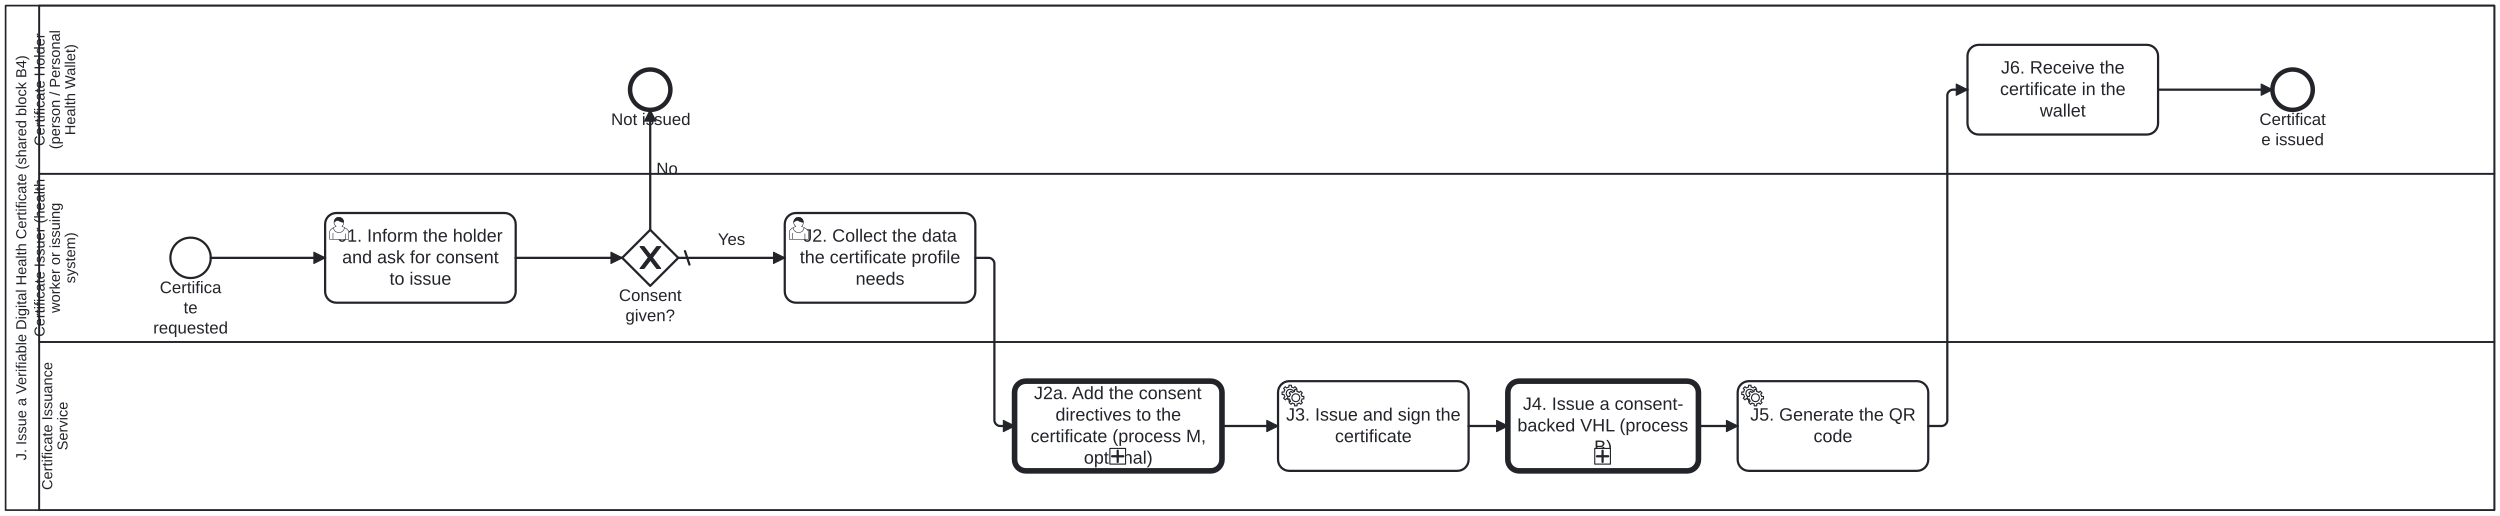
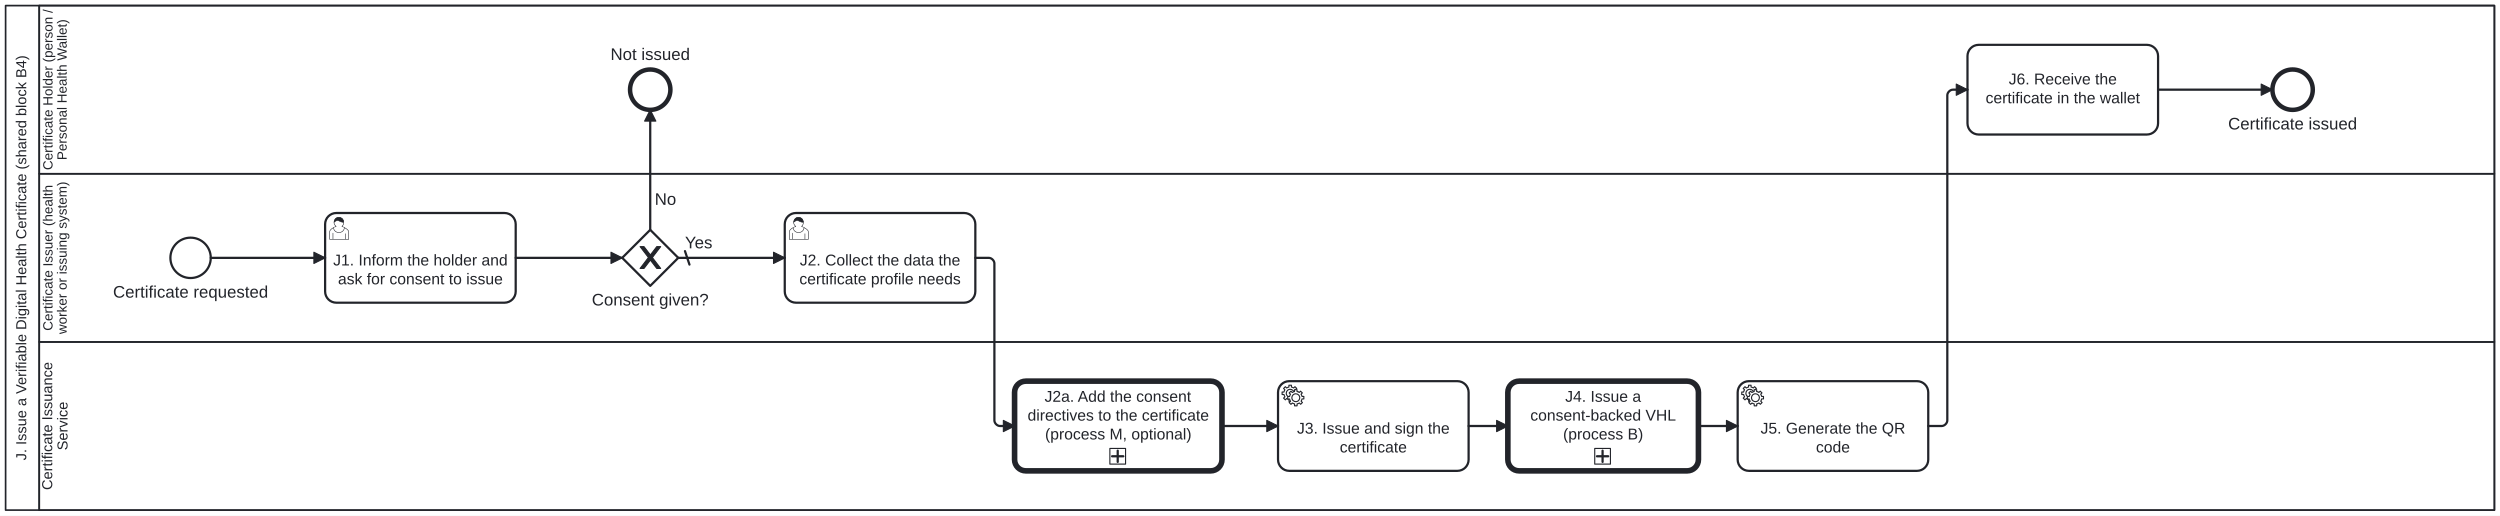
<svg xmlns="http://www.w3.org/2000/svg" width="100%" style="max-width:100%;height:auto" viewBox="115 55 2230 460" version="1.1">
  <rect x="115" y="55" width="2230" height="460" fill="#ffffff" />
  <g class="djs-group">
    <g class="djs-element djs-shape" data-element-id="PHW.J.Participant" style="display: block;" transform="matrix(1 0 0 1 120 60)">
      <g class="djs-visual">
        <rect x="0" y="0" width="2220" height="450" rx="0" ry="0" style="stroke-linecap: round; stroke-linejoin: round; stroke: rgb(34, 36, 42); stroke-width: 1.5px; fill: white; fill-opacity: 0.95;" />
        <path style="fill: none; stroke-linecap: round; stroke-linejoin: round; stroke: rgb(34, 36, 42); stroke-width: 1.5px;" d="M30,0L30,450" />
        <text lineHeight="1.05" class="djs-label" transform="matrix(-1.83697e-16 -1 1 -1.83697e-16 0 450)" style="font-family: Arial, sans-serif; font-size: 13px; font-weight: normal; fill: rgb(34, 36, 42);">
          <tspan x="44.362" y="18.413">J. Issue a Verifiable Digital Health Certificate (shared block B4)</tspan>
        </text>
      </g>
      <rect class="djs-hit djs-hit-all" x="0" y="0" width="2220" height="450" style="fill: none; stroke-opacity: 0; stroke: white; stroke-width: 15px;" />
    </g>
    <g class="djs-children">
      <g class="djs-group">
        <g class="djs-element djs-shape" data-element-id="PHW.Lane.IssuanceService" style="display: block;" transform="matrix(1 0 0 1 150 360)">
          <g class="djs-visual">
            <rect x="0" y="0" width="2190" height="150" rx="0" ry="0" style="stroke-linecap: round; stroke-linejoin: round; stroke: rgb(34, 36, 42); stroke-width: 1.5px; fill: white; fill-opacity: 0.25;" />
            <text lineHeight="1.05" class="djs-label" transform="matrix(-1.83697e-16 -1 1 -1.83697e-16 0 150)" style="font-family: Arial, sans-serif; font-size: 13px; font-weight: normal; fill: rgb(34, 36, 42);">
-               <tspan x="17.919" y="11.588">Certificate Issuance </tspan>
+               <tspan x="17.919" y="11.588">Certificate Issuance</tspan>
              <tspan x="53.326" y="25.238">Service</tspan>
            </text>
          </g>
          <rect class="djs-hit djs-hit-all" x="0" y="0" width="2190" height="150" style="fill: none; stroke-opacity: 0; stroke: white; stroke-width: 15px;" />
        </g>
      </g>
      <g class="djs-group">
        <g class="djs-element djs-shape" data-element-id="PHW.Lane.Issuer" style="display: block;" transform="matrix(1 0 0 1 150 210)">
          <g class="djs-visual">
            <rect x="0" y="0" width="2190" height="150" rx="0" ry="0" style="stroke-linecap: round; stroke-linejoin: round; stroke: rgb(34, 36, 42); stroke-width: 1.5px; fill: white; fill-opacity: 0.25;" />
-             <text lineHeight="1.05" class="djs-label" transform="matrix(-1.83697e-16 -1 1 -1.83697e-16 0 150)" style="font-family: Arial, sans-serif; font-size: 13px; font-weight: normal; fill: rgb(34, 36, 42);">
-               <tspan x="4.554" y="4.762">Certificate Issuer (health</tspan>
-               <tspan x="25.872" y="18.413">worker or issuing </tspan>
-               <tspan x="52.25" y="32.062">system)</tspan>
+             <text lineHeight="1.05" class="djs-label" transform="matrix(-1.83697e-16 -1 1 -1.83697e-16 0 150)" style="font-family: Arial, sans-serif; font-size: 12px; font-weight: normal; fill: rgb(34, 36, 42);">
+               <tspan x="9.973" y="11.85">Certificate Issuer (health</tspan>
+               <tspan x="6.984" y="24.45">worker or issuing system)</tspan>
            </text>
          </g>
          <rect class="djs-hit djs-hit-all" x="0" y="0" width="2190" height="150" style="fill: none; stroke-opacity: 0; stroke: white; stroke-width: 15px;" />
        </g>
      </g>
      <g class="djs-group">
        <g class="djs-element djs-shape" data-element-id="PHW.Lane.Holder" style="display: block;" transform="matrix(1 0 0 1 150 60)">
          <g class="djs-visual">
            <rect x="0" y="0" width="2190" height="150" rx="0" ry="0" style="stroke-linecap: round; stroke-linejoin: round; stroke: rgb(34, 36, 42); stroke-width: 1.5px; fill: white; fill-opacity: 0.25;" />
-             <text lineHeight="1.05" class="djs-label" transform="matrix(-1.83697e-16 -1 1 -1.83697e-16 0 150)" style="font-family: Arial, sans-serif; font-size: 13px; font-weight: normal; fill: rgb(34, 36, 42);">
-               <tspan x="24.787" y="4.762">Certificate Holder </tspan>
-               <tspan x="21.889" y="18.413">(person / Personal </tspan>
-               <tspan x="34.423" y="32.062">Health Wallet)</tspan>
+             <text lineHeight="1.05" class="djs-label" transform="matrix(-1.83697e-16 -1 1 -1.83697e-16 0 150)" style="font-family: Arial, sans-serif; font-size: 12px; font-weight: normal; fill: rgb(34, 36, 42);">
+               <tspan x="3.305" y="11.85">Certificate Holder (person /</tspan>
+               <tspan x="12.196" y="24.45">Personal Health Wallet)</tspan>
            </text>
          </g>
          <rect class="djs-hit djs-hit-all" x="0" y="0" width="2190" height="150" style="fill: none; stroke-opacity: 0; stroke: white; stroke-width: 15px;" />
        </g>
      </g>
      <g class="djs-group">
        <g class="djs-element djs-shape" data-element-id="PHW.J.Start" style="display: block;" transform="matrix(1 0 0 1 267 267)">
          <g class="djs-visual">
            <circle cx="18" cy="18" r="18" style="stroke-linecap: round; stroke-linejoin: round; stroke: rgb(34, 36, 42); stroke-width: 2px; fill: white; fill-opacity: 0.95;" />
          </g>
          <rect class="djs-hit djs-hit-all" x="0" y="0" width="36" height="36" style="fill: none; stroke-opacity: 0; stroke: white; stroke-width: 15px;" />
        </g>
      </g>
      <g class="djs-group">
-         <g class="djs-element djs-shape" data-element-id="PHW.J.Start_label" style="display: block;" transform="matrix(1 0 0 1 251 303)">
-           <g class="djs-visual">
-             <text lineHeight="1.2" class="djs-label" style="font-family: Arial, sans-serif; font-size: 15px; font-weight: normal; fill: rgb(34, 36, 42);">
-               <tspan x="6.494" y="13.5">Certifica</tspan>
-               <tspan x="27.745" y="31.5">te </tspan>
-               <tspan x="0.642" y="49.5">requested</tspan>
-             </text>
-           </g>
-           <rect class="djs-hit djs-hit-all" x="0" y="0" width="68" height="36" style="fill: none; stroke-opacity: 0; stroke: white; stroke-width: 15px;" />
+         <g class="djs-element djs-shape" data-element-id="PHW.J.Start_label" style="display: block;" transform="matrix(1 0 0 1 195.7969 307)">
+           <g class="djs-visual">
+             <text lineHeight="1.2" class="djs-label" style="font-family: Arial, sans-serif; font-size: 15px; font-weight: normal; fill: rgb(34, 36, 42);">
+               <tspan x="20" y="13.5">Certificate requested</tspan>
+             </text>
+           </g>
+           <rect class="djs-hit djs-hit-all" x="0" y="0" width="178.406" height="18" style="fill: none; stroke-opacity: 0; stroke: white; stroke-width: 15px;" />
        </g>
      </g>
      <g class="djs-group">
        <g class="djs-element djs-shape" data-element-id="PHW.J.1" style="display: block;" transform="matrix(1 0 0 1 405 245)">
          <g class="djs-visual">
            <rect x="0" y="0" width="170" height="80" rx="10" ry="10" style="stroke-linecap: round; stroke-linejoin: round; stroke: rgb(34, 36, 42); stroke-width: 2px; fill: white; fill-opacity: 0.95;" />
-             <text lineHeight="1.2" class="djs-label" style="font-family: Arial, sans-serif; font-size: 16px; font-weight: normal; fill: rgb(34, 36, 42);">
-               <tspan x="11.629" y="25.6">J1. Inform the holder </tspan>
-               <tspan x="15.18" y="44.8">and ask for consent </tspan>
-               <tspan x="57.43" y="64">to issue</tspan>
+             <text lineHeight="1.2" class="djs-label" transform="translate(0 34.2)" style="font-family: Arial, sans-serif; font-size: 14px; font-weight: normal; fill: rgb(34, 36, 42);">
+               <tspan x="7.176" y="12.6">J1. Inform the holder and</tspan>
+               <tspan x="11.462" y="29.4">ask for consent to issue</tspan>
            </text>
            <path d="m 15,12 c 0.909,-0.845 1.594,-2.049 1.594,-3.385 0,-2.554 -1.805,-4.622 -4.357,-4.622 -2.552,0 -4.288,2.068 -4.288,4.622 0,1.348 0.974,2.562 1.896,3.405 -0.529,0.187 -5.669,2.097 -5.794,4.756 v 6.718 h 17 v -6.718 c 0,-2.298 -5.528,-4.595 -6.051,-4.776 zm -8,6 l 0,5.5 m 11,0 l 0,-5" style="fill: white; stroke-linecap: round; stroke-linejoin: round; stroke: rgb(34, 36, 42); stroke-width: 0.5px;" />
            <path d="m 15,12 m 2.162,1.009 c 0,2.447 -2.158,4.431 -4.821,4.431 -2.665,0 -4.822,-1.981 -4.822,-4.431 " style="fill: white; stroke-linecap: round; stroke-linejoin: round; stroke: rgb(34, 36, 42); stroke-width: 0.5px;" />
            <path d="m 15,12 m -6.9,-3.80 c 0,0 2.251,-2.358 4.274,-1.177 2.024,1.181 4.221,1.537 4.124,0.965 -0.098,-0.57 -0.117,-3.791 -4.191,-4.136 -3.575,0.001 -4.208,3.367 -4.207,4.348 z" style="fill: rgb(34, 36, 42); stroke-linecap: round; stroke-linejoin: round; stroke: rgb(34, 36, 42); stroke-width: 0.5px;" />
          </g>
          <rect class="djs-hit djs-hit-all" x="0" y="0" width="170" height="80" style="fill: none; stroke-opacity: 0; stroke: white; stroke-width: 15px;" />
        </g>
      </g>
      <g class="djs-group">
        <g class="djs-element djs-shape" data-element-id="PHW.J.Gateway1" style="display: block;" transform="matrix(1 0 0 1 670 260)">
          <g class="djs-visual">
            <polygon points="25,0 50,25 25,50 0,25" style="stroke-linecap: round; stroke-linejoin: round; stroke: rgb(34, 36, 42); stroke-width: 2px; fill: white; fill-opacity: 0.95;" />
            <path d="m 16,15 7.429,9.714 -7.429,9.714 3.429,0 5.714,-7.464 5.714,7.464 3.429,0 -7.429,-9.714 7.429,-9.714 -3.429,0 -5.714,7.464 -5.714,-7.464 -3.429,0 z" style="fill: rgb(34, 36, 42); stroke-linecap: round; stroke-linejoin: round; stroke: rgb(34, 36, 42); stroke-width: 1px;" />
          </g>
          <rect class="djs-hit djs-hit-all" x="0" y="0" width="50" height="50" style="fill: none; stroke-opacity: 0; stroke: white; stroke-width: 15px;" />
        </g>
      </g>
      <g class="djs-group">
-         <g class="djs-element djs-shape" data-element-id="PHW.J.Gateway1_label" style="display: block;" transform="matrix(1 0 0 1 667 310)">
-           <g class="djs-visual">
-             <text lineHeight="1.2" class="djs-label" style="font-family: Arial, sans-serif; font-size: 15px; font-weight: normal; fill: rgb(34, 36, 42);">
-               <tspan x="0.065" y="13.5">Consent</tspan>
-               <tspan x="5.899" y="31.5">given?</tspan>
-             </text>
-           </g>
-           <rect class="djs-hit djs-hit-all" x="0" y="0" width="56" height="36" style="fill: none; stroke-opacity: 0; stroke: white; stroke-width: 15px;" />
+         <g class="djs-element djs-shape" data-element-id="PHW.J.Gateway1_label" style="display: block;" transform="matrix(1 0 0 1 622.875 314)">
+           <g class="djs-visual">
+             <text lineHeight="1.2" class="djs-label" style="font-family: Arial, sans-serif; font-size: 15px; font-weight: normal; fill: rgb(34, 36, 42);">
+               <tspan x="20.006" y="13.5">Consent given?</tspan>
+             </text>
+           </g>
+           <rect class="djs-hit djs-hit-all" x="0" y="0" width="144.25" height="18" style="fill: none; stroke-opacity: 0; stroke: white; stroke-width: 15px;" />
        </g>
      </g>
      <g class="djs-group">
        <g class="djs-element djs-shape" data-element-id="PHW.J.EndNo" style="display: block;" transform="matrix(1 0 0 1 677 117)">
          <g class="djs-visual">
            <circle cx="18" cy="18" r="18" style="stroke-linecap: round; stroke-linejoin: round; stroke: rgb(34, 36, 42); stroke-width: 4px; fill: white; fill-opacity: 0.95;" />
          </g>
          <rect class="djs-hit djs-hit-all" x="0" y="0" width="36" height="36" style="fill: none; stroke-opacity: 0; stroke: white; stroke-width: 15px;" />
        </g>
      </g>
      <g class="djs-group">
-         <g class="djs-element djs-shape" data-element-id="PHW.J.EndNo_label" style="display: block;" transform="matrix(1 0 0 1 660 153)">
-           <g class="djs-visual">
-             <text lineHeight="1.2" class="djs-label" style="font-family: Arial, sans-serif; font-size: 15px; font-weight: normal; fill: rgb(34, 36, 42);">
-               <tspan x="0.065" y="13.5">Not issued</tspan>
-             </text>
-           </g>
-           <rect class="djs-hit djs-hit-all" x="0" y="0" width="71" height="18" style="fill: none; stroke-opacity: 0; stroke: white; stroke-width: 15px;" />
+         <g class="djs-element djs-shape" data-element-id="PHW.J.EndNo_label" style="display: block;" transform="matrix(1 0 0 1 639.5625 95)">
+           <g class="djs-visual">
+             <text lineHeight="1.2" class="djs-label" style="font-family: Arial, sans-serif; font-size: 15px; font-weight: normal; fill: rgb(34, 36, 42);">
+               <tspan x="20.003" y="13.5">Not issued</tspan>
+             </text>
+           </g>
+           <rect class="djs-hit djs-hit-all" x="0" y="0" width="110.875" height="18" style="fill: none; stroke-opacity: 0; stroke: white; stroke-width: 15px;" />
        </g>
      </g>
      <g class="djs-group">
        <g class="djs-element djs-shape" data-element-id="PHW.J.2" style="display: block;" transform="matrix(1 0 0 1 815 245)">
          <g class="djs-visual">
            <rect x="0" y="0" width="170" height="80" rx="10" ry="10" style="stroke-linecap: round; stroke-linejoin: round; stroke: rgb(34, 36, 42); stroke-width: 2px; fill: white; fill-opacity: 0.95;" />
-             <text lineHeight="1.2" class="djs-label" style="font-family: Arial, sans-serif; font-size: 16px; font-weight: normal; fill: rgb(34, 36, 42);">
-               <tspan x="16.516" y="25.6">J2. Collect the data </tspan>
-               <tspan x="13.41" y="44.8">the certificate profile</tspan>
-               <tspan x="63.203" y="64">needs</tspan>
+             <text lineHeight="1.2" class="djs-label" transform="translate(0 34.2)" style="font-family: Arial, sans-serif; font-size: 14px; font-weight: normal; fill: rgb(34, 36, 42);">
+               <tspan x="13.4" y="12.6">J2. Collect the data the</tspan>
+               <tspan x="13.018" y="29.4">certificate profile needs</tspan>
            </text>
            <path d="m 15,12 c 0.909,-0.845 1.594,-2.049 1.594,-3.385 0,-2.554 -1.805,-4.622 -4.357,-4.622 -2.552,0 -4.288,2.068 -4.288,4.622 0,1.348 0.974,2.562 1.896,3.405 -0.529,0.187 -5.669,2.097 -5.794,4.756 v 6.718 h 17 v -6.718 c 0,-2.298 -5.528,-4.595 -6.051,-4.776 zm -8,6 l 0,5.5 m 11,0 l 0,-5" style="fill: white; stroke-linecap: round; stroke-linejoin: round; stroke: rgb(34, 36, 42); stroke-width: 0.5px;" />
            <path d="m 15,12 m 2.162,1.009 c 0,2.447 -2.158,4.431 -4.821,4.431 -2.665,0 -4.822,-1.981 -4.822,-4.431 " style="fill: white; stroke-linecap: round; stroke-linejoin: round; stroke: rgb(34, 36, 42); stroke-width: 0.5px;" />
            <path d="m 15,12 m -6.9,-3.80 c 0,0 2.251,-2.358 4.274,-1.177 2.024,1.181 4.221,1.537 4.124,0.965 -0.098,-0.57 -0.117,-3.791 -4.191,-4.136 -3.575,0.001 -4.208,3.367 -4.207,4.348 z" style="fill: rgb(34, 36, 42); stroke-linecap: round; stroke-linejoin: round; stroke: rgb(34, 36, 42); stroke-width: 0.5px;" />
          </g>
          <rect class="djs-hit djs-hit-all" x="0" y="0" width="170" height="80" style="fill: none; stroke-opacity: 0; stroke: white; stroke-width: 15px;" />
        </g>
      </g>
      <g class="djs-group">
        <g class="djs-element djs-shape" data-element-id="PHW.J.3" style="display: block;" transform="matrix(1 0 0 1 1255 395)">
          <g class="djs-visual">
            <rect x="0" y="0" width="170" height="80" rx="10" ry="10" style="stroke-linecap: round; stroke-linejoin: round; stroke: rgb(34, 36, 42); stroke-width: 2px; fill: white; fill-opacity: 0.95;" />
-             <text lineHeight="1.2" class="djs-label" style="font-family: Arial, sans-serif; font-size: 16px; font-weight: normal; fill: rgb(34, 36, 42);">
-               <tspan x="7.172" y="35.2">J3. Issue and sign the </tspan>
-               <tspan x="50.766" y="54.4">certificate</tspan>
+             <text lineHeight="1.2" class="djs-label" transform="translate(0 34.2)" style="font-family: Arial, sans-serif; font-size: 14px; font-weight: normal; fill: rgb(34, 36, 42);">
+               <tspan x="16.9" y="12.6">J3. Issue and sign the</tspan>
+               <tspan x="55.045" y="29.4">certificate</tspan>
            </text>
            <circle cx="5" cy="5" r="5" transform="translate(6, 6)" style="stroke-linecap: round; stroke-linejoin: round; stroke: none; stroke-width: 2px; fill: white;" />
            <path d="m 12,18 v -1.713 c 0.352,-0.07 0.704,-0.178 1.048,-0.321 0.344,-0.145 0.666,-0.321 0.966,-0.521 l 1.194,1.18 1.567,-1.577 -1.195,-1.18 c 0.403,-0.614 0.683,-1.299 0.825,-2.018 l 1.622,-0.01 v -2.22 l -1.637,0.01 c -0.073,-0.352 -0.178,-0.7 -0.324,-1.044 -0.145,-0.344 -0.321,-0.664 -0.523,-0.962 l 1.131,-1.136 -1.583,-1.563 -1.13,1.136 c -0.614,-0.401 -1.303,-0.681 -2.023,-0.822 l 0.009,-1.619 h -2.241 l 0.004,1.631 c -0.354,0.074 -0.705,0.18 -1.05,0.324 -0.344,0.144 -0.665,0.321 -0.964,0.52 l -1.17,-1.158 -1.567,1.579 1.168,1.157 c -0.403,0.613 -0.683,1.298 -0.825,2.017 l -1.659,0.003 v 2.222 l 1.672,-0.006 c 0.073,0.351 0.18,0.702 0.324,1.045 0.145,0.344 0.321,0.664 0.523,0.961 l -1.199,1.197 1.584,1.56 1.196,-1.193 c 0.614,0.403 1.303,0.682 2.023,0.823 l 7.19e-4,1.699 h 2.227 z m 0.221,-3.996 c -1.789,0.75 -3.858,-0.093 -4.61,-1.874 -0.752,-1.783 0.091,-3.846 1.88,-4.596 1.788,-0.749 3.857,0.093 4.609,1.874 0.752,1.782 -0.091,3.846 -1.88,4.596 z" style="fill: white; stroke-linecap: round; stroke-linejoin: round; stroke: rgb(34, 36, 42); stroke-width: 1px;" />
            <circle cx="5" cy="5" r="5" transform="translate(11, 10)" style="stroke-linecap: round; stroke-linejoin: round; stroke: none; stroke-width: 2px; fill: white;" />
            <path d="m 17,22 v -1.713 c 0.352,-0.07 0.704,-0.178 1.048,-0.321 0.344,-0.145 0.666,-0.321 0.966,-0.521 l 1.194,1.18 1.567,-1.577 -1.195,-1.18 c 0.403,-0.614 0.683,-1.299 0.825,-2.018 l 1.622,-0.01 v -2.22 l -1.637,0.01 c -0.073,-0.352 -0.178,-0.7 -0.324,-1.044 -0.145,-0.344 -0.321,-0.664 -0.523,-0.962 l 1.131,-1.136 -1.583,-1.563 -1.13,1.136 c -0.614,-0.401 -1.303,-0.681 -2.023,-0.822 l 0.009,-1.619 h -2.241 l 0.004,1.631 c -0.354,0.074 -0.705,0.18 -1.05,0.324 -0.344,0.144 -0.665,0.321 -0.964,0.52 l -1.17,-1.158 -1.567,1.579 1.168,1.157 c -0.403,0.613 -0.683,1.298 -0.825,2.017 l -1.659,0.003 v 2.222 l 1.672,-0.006 c 0.073,0.351 0.18,0.702 0.324,1.045 0.145,0.344 0.321,0.664 0.523,0.961 l -1.199,1.197 1.584,1.56 1.196,-1.193 c 0.614,0.403 1.303,0.682 2.023,0.823 l 7.19e-4,1.699 h 2.227 z m 0.221,-3.996 c -1.789,0.75 -3.858,-0.093 -4.61,-1.874 -0.752,-1.783 0.091,-3.846 1.88,-4.596 1.788,-0.749 3.857,0.093 4.609,1.874 0.752,1.782 -0.091,3.846 -1.88,4.596 z" style="fill: white; stroke-linecap: round; stroke-linejoin: round; stroke: rgb(34, 36, 42); stroke-width: 1px;" />
          </g>
          <rect class="djs-hit djs-hit-all" x="0" y="0" width="170" height="80" style="fill: none; stroke-opacity: 0; stroke: white; stroke-width: 15px;" />
        </g>
      </g>
      <g class="djs-group">
        <a class="fa-subprocess-link" href="PHW.B.svg" target="_top">
          <g class="djs-element djs-shape" data-element-id="PHW.J.4" style="display: block;" transform="matrix(1 0 0 1 1460 395)">
            <g class="djs-visual">
              <rect x="0" y="0" width="170" height="80" rx="10" ry="10" style="stroke-linecap: round; stroke-linejoin: round; stroke: rgb(34, 36, 42); stroke-width: 5px; fill: white; fill-opacity: 0.95;" />
-               <text lineHeight="1.2" class="djs-label" style="font-family: Arial, sans-serif; font-size: 16px; font-weight: normal; fill: rgb(34, 36, 42);">
-                 <tspan x="13.406" y="25.6">J4. Issue a consent-</tspan>
-                 <tspan x="8.52" y="44.8">backed VHL (process</tspan>
-                 <tspan x="77" y="64">B)</tspan>
+               <text lineHeight="1.2" class="djs-label" transform="translate(0 5.8)" style="font-family: Arial, sans-serif; font-size: 14px; font-weight: normal; fill: rgb(34, 36, 42);">
+                 <tspan x="51.148" y="12.6">J4. Issue a</tspan>
+                 <tspan x="20.018" y="29.4">consent-backed VHL</tspan>
+                 <tspan x="49.214" y="46.2">(process B)</tspan>
              </text>
              <rect x="0" y="0" width="14" height="14" rx="0" ry="0" style="stroke-linecap: round; stroke-linejoin: round; stroke: rgb(34, 36, 42); stroke-width: 1px; fill: white;" transform="matrix(1 0 0 1 77.5 60)" />
              <path data-marker="sub-process" d="m77.5,60 m 7,2 l 0,10 m -5,-5 l 10,0" style="fill: white; stroke-linecap: round; stroke-linejoin: round; stroke: rgb(34, 36, 42); stroke-width: 2px;" />
            </g>
            <rect class="djs-hit djs-hit-all" x="0" y="0" width="170" height="80" style="fill: none; stroke-opacity: 0; stroke: white; stroke-width: 15px;" />
          </g>
        </a>
      </g>
      <g class="djs-group">
        <g class="djs-element djs-shape" data-element-id="PHW.J.5" style="display: block;" transform="matrix(1 0 0 1 1665 395)">
          <g class="djs-visual">
            <rect x="0" y="0" width="170" height="80" rx="10" ry="10" style="stroke-linecap: round; stroke-linejoin: round; stroke: rgb(34, 36, 42); stroke-width: 2px; fill: white; fill-opacity: 0.95;" />
-             <text lineHeight="1.2" class="djs-label" style="font-family: Arial, sans-serif; font-size: 16px; font-weight: normal; fill: rgb(34, 36, 42);">
-               <tspan x="11.184" y="35.2">J5. Generate the QR </tspan>
-               <tspan x="67.652" y="54.4">code</tspan>
+             <text lineHeight="1.2" class="djs-label" transform="translate(0 34.2)" style="font-family: Arial, sans-serif; font-size: 14px; font-weight: normal; fill: rgb(34, 36, 42);">
+               <tspan x="20.411" y="12.6">J5. Generate the QR</tspan>
+               <tspan x="69.821" y="29.4">code</tspan>
            </text>
            <circle cx="5" cy="5" r="5" transform="translate(6, 6)" style="stroke-linecap: round; stroke-linejoin: round; stroke: none; stroke-width: 2px; fill: white;" />
            <path d="m 12,18 v -1.713 c 0.352,-0.07 0.704,-0.178 1.048,-0.321 0.344,-0.145 0.666,-0.321 0.966,-0.521 l 1.194,1.18 1.567,-1.577 -1.195,-1.18 c 0.403,-0.614 0.683,-1.299 0.825,-2.018 l 1.622,-0.01 v -2.22 l -1.637,0.01 c -0.073,-0.352 -0.178,-0.7 -0.324,-1.044 -0.145,-0.344 -0.321,-0.664 -0.523,-0.962 l 1.131,-1.136 -1.583,-1.563 -1.13,1.136 c -0.614,-0.401 -1.303,-0.681 -2.023,-0.822 l 0.009,-1.619 h -2.241 l 0.004,1.631 c -0.354,0.074 -0.705,0.18 -1.05,0.324 -0.344,0.144 -0.665,0.321 -0.964,0.52 l -1.17,-1.158 -1.567,1.579 1.168,1.157 c -0.403,0.613 -0.683,1.298 -0.825,2.017 l -1.659,0.003 v 2.222 l 1.672,-0.006 c 0.073,0.351 0.18,0.702 0.324,1.045 0.145,0.344 0.321,0.664 0.523,0.961 l -1.199,1.197 1.584,1.56 1.196,-1.193 c 0.614,0.403 1.303,0.682 2.023,0.823 l 7.19e-4,1.699 h 2.227 z m 0.221,-3.996 c -1.789,0.75 -3.858,-0.093 -4.61,-1.874 -0.752,-1.783 0.091,-3.846 1.88,-4.596 1.788,-0.749 3.857,0.093 4.609,1.874 0.752,1.782 -0.091,3.846 -1.88,4.596 z" style="fill: white; stroke-linecap: round; stroke-linejoin: round; stroke: rgb(34, 36, 42); stroke-width: 1px;" />
            <circle cx="5" cy="5" r="5" transform="translate(11, 10)" style="stroke-linecap: round; stroke-linejoin: round; stroke: none; stroke-width: 2px; fill: white;" />
            <path d="m 17,22 v -1.713 c 0.352,-0.07 0.704,-0.178 1.048,-0.321 0.344,-0.145 0.666,-0.321 0.966,-0.521 l 1.194,1.18 1.567,-1.577 -1.195,-1.18 c 0.403,-0.614 0.683,-1.299 0.825,-2.018 l 1.622,-0.01 v -2.22 l -1.637,0.01 c -0.073,-0.352 -0.178,-0.7 -0.324,-1.044 -0.145,-0.344 -0.321,-0.664 -0.523,-0.962 l 1.131,-1.136 -1.583,-1.563 -1.13,1.136 c -0.614,-0.401 -1.303,-0.681 -2.023,-0.822 l 0.009,-1.619 h -2.241 l 0.004,1.631 c -0.354,0.074 -0.705,0.18 -1.05,0.324 -0.344,0.144 -0.665,0.321 -0.964,0.52 l -1.17,-1.158 -1.567,1.579 1.168,1.157 c -0.403,0.613 -0.683,1.298 -0.825,2.017 l -1.659,0.003 v 2.222 l 1.672,-0.006 c 0.073,0.351 0.18,0.702 0.324,1.045 0.145,0.344 0.321,0.664 0.523,0.961 l -1.199,1.197 1.584,1.56 1.196,-1.193 c 0.614,0.403 1.303,0.682 2.023,0.823 l 7.19e-4,1.699 h 2.227 z m 0.221,-3.996 c -1.789,0.75 -3.858,-0.093 -4.61,-1.874 -0.752,-1.783 0.091,-3.846 1.88,-4.596 1.788,-0.749 3.857,0.093 4.609,1.874 0.752,1.782 -0.091,3.846 -1.88,4.596 z" style="fill: white; stroke-linecap: round; stroke-linejoin: round; stroke: rgb(34, 36, 42); stroke-width: 1px;" />
          </g>
          <rect class="djs-hit djs-hit-all" x="0" y="0" width="170" height="80" style="fill: none; stroke-opacity: 0; stroke: white; stroke-width: 15px;" />
        </g>
      </g>
      <g class="djs-group">
        <g class="djs-element djs-shape" data-element-id="PHW.J.6" style="display: block;" transform="matrix(1 0 0 1 1870 95)">
          <g class="djs-visual">
            <rect x="0" y="0" width="170" height="80" rx="10" ry="10" style="stroke-linecap: round; stroke-linejoin: round; stroke: rgb(34, 36, 42); stroke-width: 2px; fill: white; fill-opacity: 0.95;" />
-             <text lineHeight="1.2" class="djs-label" style="font-family: Arial, sans-serif; font-size: 16px; font-weight: normal; fill: rgb(34, 36, 42);">
-               <tspan x="29.859" y="25.6">J6. Receive the </tspan>
-               <tspan x="28.973" y="44.8">certificate in the </tspan>
-               <tspan x="64.547" y="64">wallet</tspan>
+             <text lineHeight="1.2" class="djs-label" transform="translate(0 22.7)" style="font-family: Arial, sans-serif; font-size: 14px; font-weight: normal; fill: rgb(34, 36, 42);">
+               <tspan x="36.752" y="12.6">J6. Receive the</tspan>
+               <tspan x="16.135" y="29.4">certificate in the wallet</tspan>
            </text>
          </g>
          <rect class="djs-hit djs-hit-all" x="0" y="0" width="170" height="80" style="fill: none; stroke-opacity: 0; stroke: white; stroke-width: 15px;" />
        </g>
      </g>
      <g class="djs-group">
        <g class="djs-element djs-shape" data-element-id="PHW.J.End" style="display: block;" transform="matrix(1 0 0 1 2142 117)">
          <g class="djs-visual">
            <circle cx="18" cy="18" r="18" style="stroke-linecap: round; stroke-linejoin: round; stroke: rgb(34, 36, 42); stroke-width: 4px; fill: white; fill-opacity: 0.95;" />
          </g>
          <rect class="djs-hit djs-hit-all" x="0" y="0" width="36" height="36" style="fill: none; stroke-opacity: 0; stroke: white; stroke-width: 15px;" />
        </g>
      </g>
      <g class="djs-group">
-         <g class="djs-element djs-shape" data-element-id="PHW.J.End_label" style="display: block;" transform="matrix(1 0 0 1 2126 153)">
-           <g class="djs-visual">
-             <text lineHeight="1.2" class="djs-label" style="font-family: Arial, sans-serif; font-size: 15px; font-weight: normal; fill: rgb(34, 36, 42);">
-               <tspan x="4.41" y="13.5">Certificat</tspan>
-               <tspan x="6.065" y="31.5">e issued</tspan>
-             </text>
-           </g>
-           <rect class="djs-hit djs-hit-all" x="0" y="0" width="68" height="36" style="fill: none; stroke-opacity: 0; stroke: white; stroke-width: 15px;" />
+         <g class="djs-element djs-shape" data-element-id="PHW.J.End_label" style="display: block;" transform="matrix(1 0 0 1 2082.469 157)">
+           <g class="djs-visual">
+             <text lineHeight="1.2" class="djs-label" style="font-family: Arial, sans-serif; font-size: 15px; font-weight: normal; fill: rgb(34, 36, 42);">
+               <tspan x="20.007" y="13.5">Certificate issued</tspan>
+             </text>
+           </g>
+           <rect class="djs-hit djs-hit-all" x="0" y="0" width="155.062" height="18" style="fill: none; stroke-opacity: 0; stroke: white; stroke-width: 15px;" />
        </g>
      </g>
      <g class="djs-group">
        <a class="fa-subprocess-link" href="PHW.M.svg" target="_top">
          <g class="djs-element djs-shape" data-element-id="PHW.J.2a" style="display: block;" transform="matrix(1 0 0 1 1020 395)">
            <g class="djs-visual">
              <rect x="0" y="0" width="185" height="80" rx="10" ry="10" style="stroke-linecap: round; stroke-linejoin: round; stroke: rgb(34, 36, 42); stroke-width: 5px; fill: white; fill-opacity: 0.95;" />
-               <text lineHeight="1.2" class="djs-label" style="font-family: Arial, sans-serif; font-size: 16px; font-weight: normal; fill: rgb(34, 36, 42);">
-                 <tspan x="17.336" y="16">J2a. Add the consent </tspan>
-                 <tspan x="36.473" y="35.2">directives to the </tspan>
-                 <tspan x="14.258" y="54.4">certificate (process M, </tspan>
-                 <tspan x="61.812" y="73.6">optional)</tspan>
+               <text lineHeight="1.2" class="djs-label" transform="translate(0 5.8)" style="font-family: Arial, sans-serif; font-size: 14px; font-weight: normal; fill: rgb(34, 36, 42);">
+                 <tspan x="26.731" y="12.6">J2a. Add the consent</tspan>
+                 <tspan x="11.576" y="29.4">directives to the certificate</tspan>
+                 <tspan x="27.142" y="46.2">(process M, optional)</tspan>
              </text>
              <rect x="0" y="0" width="14" height="14" rx="0" ry="0" style="stroke-linecap: round; stroke-linejoin: round; stroke: rgb(34, 36, 42); stroke-width: 1px; fill: white;" transform="matrix(1 0 0 1 85 60)" />
              <path data-marker="sub-process" d="m85,60 m 7,2 l 0,10 m -5,-5 l 10,0" style="fill: white; stroke-linecap: round; stroke-linejoin: round; stroke: rgb(34, 36, 42); stroke-width: 2px;" />
            </g>
            <rect class="djs-hit djs-hit-all" x="0" y="0" width="185" height="80" style="fill: none; stroke-opacity: 0; stroke: white; stroke-width: 15px;" />
          </g>
        </a>
      </g>
      <g class="djs-group">
        <g class="djs-element djs-connection" data-element-id="PHW.J.Flow1" style="display: block;">
          <g class="djs-visual">
            <defs>
              <marker id="bpmn-marker-1" viewBox="0 0 20 20" refX="11" refY="10" markerWidth="10" markerHeight="10" orient="auto">
                <path d="M 1 5 L 11 10 L 1 15 Z" style="stroke-linecap: round; stroke-linejoin: round; stroke: rgb(34, 36, 42); stroke-width: 1px; fill: rgb(34, 36, 42);" />
              </marker>
            </defs>
            <path data-corner-radius="5" style="fill: none; stroke-linecap: round; stroke-linejoin: round; stroke: rgb(34, 36, 42); stroke-width: 2px; marker-end: url('#bpmn-marker-1');" d="M303,285L405,285" />
          </g>
          <path d="M303,285L405,285" class="djs-hit djs-hit-stroke" style="fill: none; stroke-opacity: 0; stroke: white; stroke-width: 15px;" />
        </g>
      </g>
      <g class="djs-group">
        <g class="djs-element djs-connection" data-element-id="PHW.J.Flow2" style="display: block;">
          <g class="djs-visual">
            <defs>
              <marker id="bpmn-marker-2" viewBox="0 0 20 20" refX="11" refY="10" markerWidth="10" markerHeight="10" orient="auto">
                <path d="M 1 5 L 11 10 L 1 15 Z" style="stroke-linecap: round; stroke-linejoin: round; stroke: rgb(34, 36, 42); stroke-width: 1px; fill: rgb(34, 36, 42);" />
              </marker>
            </defs>
            <path data-corner-radius="5" style="fill: none; stroke-linecap: round; stroke-linejoin: round; stroke: rgb(34, 36, 42); stroke-width: 2px; marker-end: url('#bpmn-marker-2');" d="M575,285L670,285" />
          </g>
          <path d="M575,285L670,285" class="djs-hit djs-hit-stroke" style="fill: none; stroke-opacity: 0; stroke: white; stroke-width: 15px;" />
        </g>
      </g>
      <g class="djs-group">
        <g class="djs-element djs-connection" data-element-id="PHW.J.Flow3" style="display: block;">
          <g class="djs-visual">
            <defs>
              <marker id="bpmn-marker-3" viewBox="0 0 20 20" refX="11" refY="10" markerWidth="10" markerHeight="10" orient="auto">
                <path d="M 1 5 L 11 10 L 1 15 Z" style="stroke-linecap: round; stroke-linejoin: round; stroke: rgb(34, 36, 42); stroke-width: 1px; fill: rgb(34, 36, 42);" />
              </marker>
              <marker id="bpmn-marker-4" viewBox="0 0 20 20" refX="0" refY="10" markerWidth="10" markerHeight="10" orient="auto">
                <path d="M 6 4 L 10 16" style="stroke-linecap: round; stroke-linejoin: round; stroke: rgb(34, 36, 42); stroke-width: 2px; fill: none;" />
              </marker>
            </defs>
            <path data-corner-radius="5" style="fill: none; stroke-linecap: round; stroke-linejoin: round; stroke: rgb(34, 36, 42); stroke-width: 2px; marker-end: url('#bpmn-marker-3'); marker-start: url('#bpmn-marker-4');" d="M720,285L815,285" />
          </g>
          <path d="M720,285L815,285" class="djs-hit djs-hit-stroke" style="fill: none; stroke-opacity: 0; stroke: white; stroke-width: 15px;" />
        </g>
      </g>
      <g class="djs-group">
-         <g class="djs-element djs-shape" data-element-id="PHW.J.Flow3_label" style="display: block;" transform="matrix(1 0 0 1 755 260)">
-           <g class="djs-visual">
-             <text lineHeight="1.2" class="djs-label" style="font-family: Arial, sans-serif; font-size: 15px; font-weight: normal; fill: rgb(34, 36, 42);">
-               <tspan x="0.265" y="13.5">Yes</tspan>
-             </text>
-           </g>
-           <rect class="djs-hit djs-hit-all" x="0" y="0" width="25" height="18" style="fill: none; stroke-opacity: 0; stroke: white; stroke-width: 15px;" />
+         <g class="djs-element djs-shape" data-element-id="PHW.J.Flow3_label" style="display: block;" transform="matrix(1 0 0 1 706 263)">
+           <g class="djs-visual">
+             <text lineHeight="1.2" class="djs-label" style="font-family: Arial, sans-serif; font-size: 15px; font-weight: normal; fill: rgb(34, 36, 42);">
+               <tspan x="20.007" y="13.5">Yes</tspan>
+             </text>
+           </g>
+           <rect class="djs-hit djs-hit-all" x="0" y="0" width="64.484" height="18" style="fill: none; stroke-opacity: 0; stroke: white; stroke-width: 15px;" />
        </g>
      </g>
      <g class="djs-group">
        <g class="djs-element djs-connection" data-element-id="PHW.J.Flow4" style="display: block;">
          <g class="djs-visual">
            <defs>
              <marker id="bpmn-marker-5" viewBox="0 0 20 20" refX="11" refY="10" markerWidth="10" markerHeight="10" orient="auto">
                <path d="M 1 5 L 11 10 L 1 15 Z" style="stroke-linecap: round; stroke-linejoin: round; stroke: rgb(34, 36, 42); stroke-width: 1px; fill: rgb(34, 36, 42);" />
              </marker>
            </defs>
            <path data-corner-radius="5" style="fill: none; stroke-linecap: round; stroke-linejoin: round; stroke: rgb(34, 36, 42); stroke-width: 2px; marker-end: url('#bpmn-marker-5');" d="M695,260L695,153" />
          </g>
          <path d="M695,260L695,153" class="djs-hit djs-hit-stroke" style="fill: none; stroke-opacity: 0; stroke: white; stroke-width: 15px;" />
        </g>
      </g>
      <g class="djs-group">
-         <g class="djs-element djs-shape" data-element-id="PHW.J.Flow4_label" style="display: block;" transform="matrix(1 0 0 1 700 197)">
-           <g class="djs-visual">
-             <text lineHeight="1.2" class="djs-label" style="font-family: Arial, sans-serif; font-size: 15px; font-weight: normal; fill: rgb(34, 36, 42);">
-               <tspan x="0.413" y="13.5">No</tspan>
-             </text>
-           </g>
-           <rect class="djs-hit djs-hit-all" x="0" y="0" width="20" height="18" style="fill: none; stroke-opacity: 0; stroke: white; stroke-width: 15px;" />
+         <g class="djs-element djs-shape" data-element-id="PHW.J.Flow4_label" style="display: block;" transform="matrix(1 0 0 1 679 224.25)">
+           <g class="djs-visual">
+             <text lineHeight="1.2" class="djs-label" style="font-family: Arial, sans-serif; font-size: 15px; font-weight: normal; fill: rgb(34, 36, 42);">
+               <tspan x="20.006" y="13.5">No</tspan>
+             </text>
+           </g>
+           <rect class="djs-hit djs-hit-all" x="0" y="0" width="59.188" height="18" style="fill: none; stroke-opacity: 0; stroke: white; stroke-width: 15px;" />
        </g>
      </g>
      <g class="djs-group">
        <g class="djs-element djs-connection" data-element-id="PHW.J.Flow5" style="display: block;">
          <g class="djs-visual">
            <defs>
              <marker id="bpmn-marker-6" viewBox="0 0 20 20" refX="11" refY="10" markerWidth="10" markerHeight="10" orient="auto">
                <path d="M 1 5 L 11 10 L 1 15 Z" style="stroke-linecap: round; stroke-linejoin: round; stroke: rgb(34, 36, 42); stroke-width: 1px; fill: rgb(34, 36, 42);" />
              </marker>
            </defs>
            <path data-corner-radius="5" style="fill: none; stroke-linecap: round; stroke-linejoin: round; stroke: rgb(34, 36, 42); stroke-width: 2px; marker-end: url('#bpmn-marker-6');" d="M985,285L997,285C999.5,285,1002,287.5,1002,290L1002,430C1002,432.5,1004.5,435,1007,435L1020,435" />
          </g>
          <path d="M985,285L1002,285L1002,435L1020,435" class="djs-hit djs-hit-stroke" style="fill: none; stroke-opacity: 0; stroke: white; stroke-width: 15px;" />
        </g>
      </g>
      <g class="djs-group">
        <g class="djs-element djs-connection" data-element-id="PHW.J.2a.FlowOut" style="display: block;">
          <g class="djs-visual">
            <defs>
              <marker id="bpmn-marker-7" viewBox="0 0 20 20" refX="11" refY="10" markerWidth="10" markerHeight="10" orient="auto">
                <path d="M 1 5 L 11 10 L 1 15 Z" style="stroke-linecap: round; stroke-linejoin: round; stroke: rgb(34, 36, 42); stroke-width: 1px; fill: rgb(34, 36, 42);" />
              </marker>
            </defs>
            <path data-corner-radius="5" style="fill: none; stroke-linecap: round; stroke-linejoin: round; stroke: rgb(34, 36, 42); stroke-width: 2px; marker-end: url('#bpmn-marker-7');" d="M1205,435L1255,435" />
          </g>
          <path d="M1205,435L1255,435" class="djs-hit djs-hit-stroke" style="fill: none; stroke-opacity: 0; stroke: white; stroke-width: 15px;" />
        </g>
      </g>
      <g class="djs-group">
        <g class="djs-element djs-connection" data-element-id="PHW.J.Flow6" style="display: block;">
          <g class="djs-visual">
            <defs>
              <marker id="bpmn-marker-8" viewBox="0 0 20 20" refX="11" refY="10" markerWidth="10" markerHeight="10" orient="auto">
                <path d="M 1 5 L 11 10 L 1 15 Z" style="stroke-linecap: round; stroke-linejoin: round; stroke: rgb(34, 36, 42); stroke-width: 1px; fill: rgb(34, 36, 42);" />
              </marker>
            </defs>
            <path data-corner-radius="5" style="fill: none; stroke-linecap: round; stroke-linejoin: round; stroke: rgb(34, 36, 42); stroke-width: 2px; marker-end: url('#bpmn-marker-8');" d="M1425,435L1460,435" />
          </g>
          <path d="M1425,435L1460,435" class="djs-hit djs-hit-stroke" style="fill: none; stroke-opacity: 0; stroke: white; stroke-width: 15px;" />
        </g>
      </g>
      <g class="djs-group">
        <g class="djs-element djs-connection" data-element-id="PHW.J.Flow7" style="display: block;">
          <g class="djs-visual">
            <defs>
              <marker id="bpmn-marker-9" viewBox="0 0 20 20" refX="11" refY="10" markerWidth="10" markerHeight="10" orient="auto">
                <path d="M 1 5 L 11 10 L 1 15 Z" style="stroke-linecap: round; stroke-linejoin: round; stroke: rgb(34, 36, 42); stroke-width: 1px; fill: rgb(34, 36, 42);" />
              </marker>
            </defs>
            <path data-corner-radius="5" style="fill: none; stroke-linecap: round; stroke-linejoin: round; stroke: rgb(34, 36, 42); stroke-width: 2px; marker-end: url('#bpmn-marker-9');" d="M1630,435L1665,435" />
          </g>
          <path d="M1630,435L1665,435" class="djs-hit djs-hit-stroke" style="fill: none; stroke-opacity: 0; stroke: white; stroke-width: 15px;" />
        </g>
      </g>
      <g class="djs-group">
        <g class="djs-element djs-connection" data-element-id="PHW.J.Flow8" style="display: block;">
          <g class="djs-visual">
            <defs>
              <marker id="bpmn-marker-10" viewBox="0 0 20 20" refX="11" refY="10" markerWidth="10" markerHeight="10" orient="auto">
                <path d="M 1 5 L 11 10 L 1 15 Z" style="stroke-linecap: round; stroke-linejoin: round; stroke: rgb(34, 36, 42); stroke-width: 1px; fill: rgb(34, 36, 42);" />
              </marker>
            </defs>
            <path data-corner-radius="5" style="fill: none; stroke-linecap: round; stroke-linejoin: round; stroke: rgb(34, 36, 42); stroke-width: 2px; marker-end: url('#bpmn-marker-10');" d="M1835,435L1847,435C1849.5,435,1852,432.5,1852,430L1852,140C1852,137.5,1854.5,135,1857,135L1870,135" />
          </g>
          <path d="M1835,435L1852,435L1852,135L1870,135" class="djs-hit djs-hit-stroke" style="fill: none; stroke-opacity: 0; stroke: white; stroke-width: 15px;" />
        </g>
      </g>
      <g class="djs-group">
        <g class="djs-element djs-connection" data-element-id="PHW.J.Flow9" style="display: block;">
          <g class="djs-visual">
            <defs>
              <marker id="bpmn-marker-11" viewBox="0 0 20 20" refX="11" refY="10" markerWidth="10" markerHeight="10" orient="auto">
                <path d="M 1 5 L 11 10 L 1 15 Z" style="stroke-linecap: round; stroke-linejoin: round; stroke: rgb(34, 36, 42); stroke-width: 1px; fill: rgb(34, 36, 42);" />
              </marker>
            </defs>
            <path data-corner-radius="5" style="fill: none; stroke-linecap: round; stroke-linejoin: round; stroke: rgb(34, 36, 42); stroke-width: 2px; marker-end: url('#bpmn-marker-11');" d="M2040,135L2142,135" />
          </g>
          <path d="M2040,135L2142,135" class="djs-hit djs-hit-stroke" style="fill: none; stroke-opacity: 0; stroke: white; stroke-width: 15px;" />
        </g>
      </g>
    </g>
  </g>
</svg>
